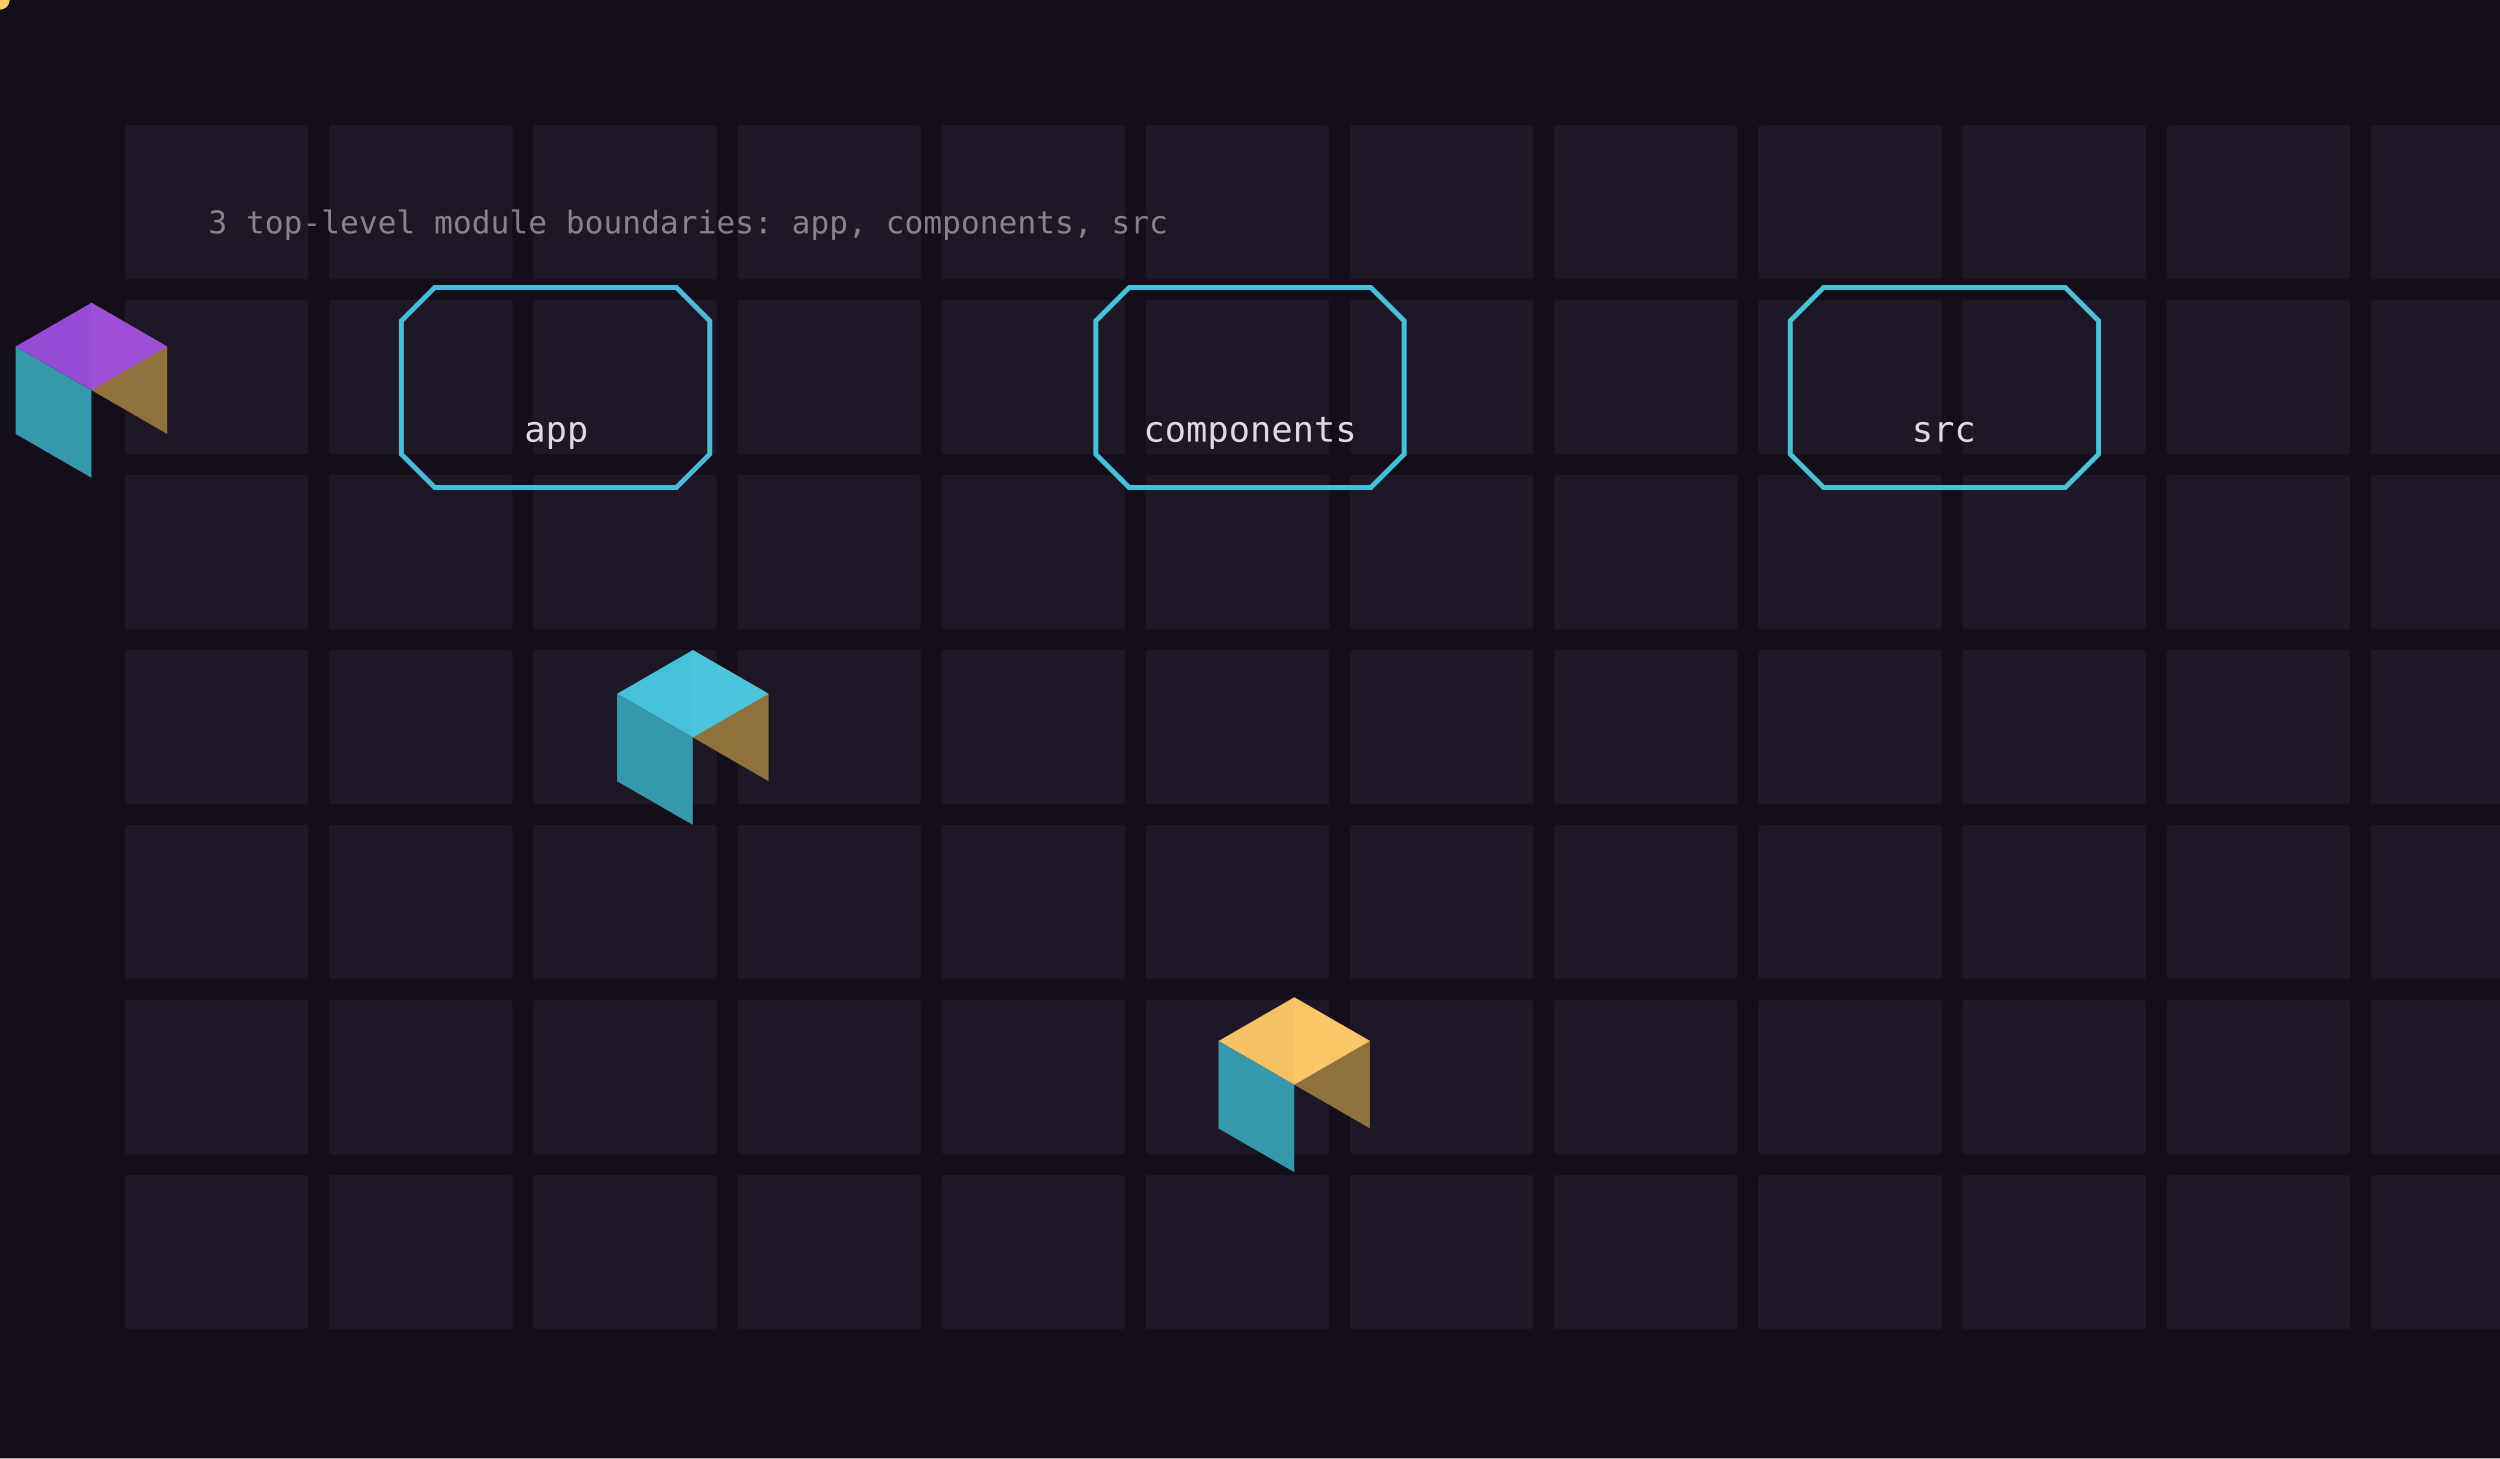
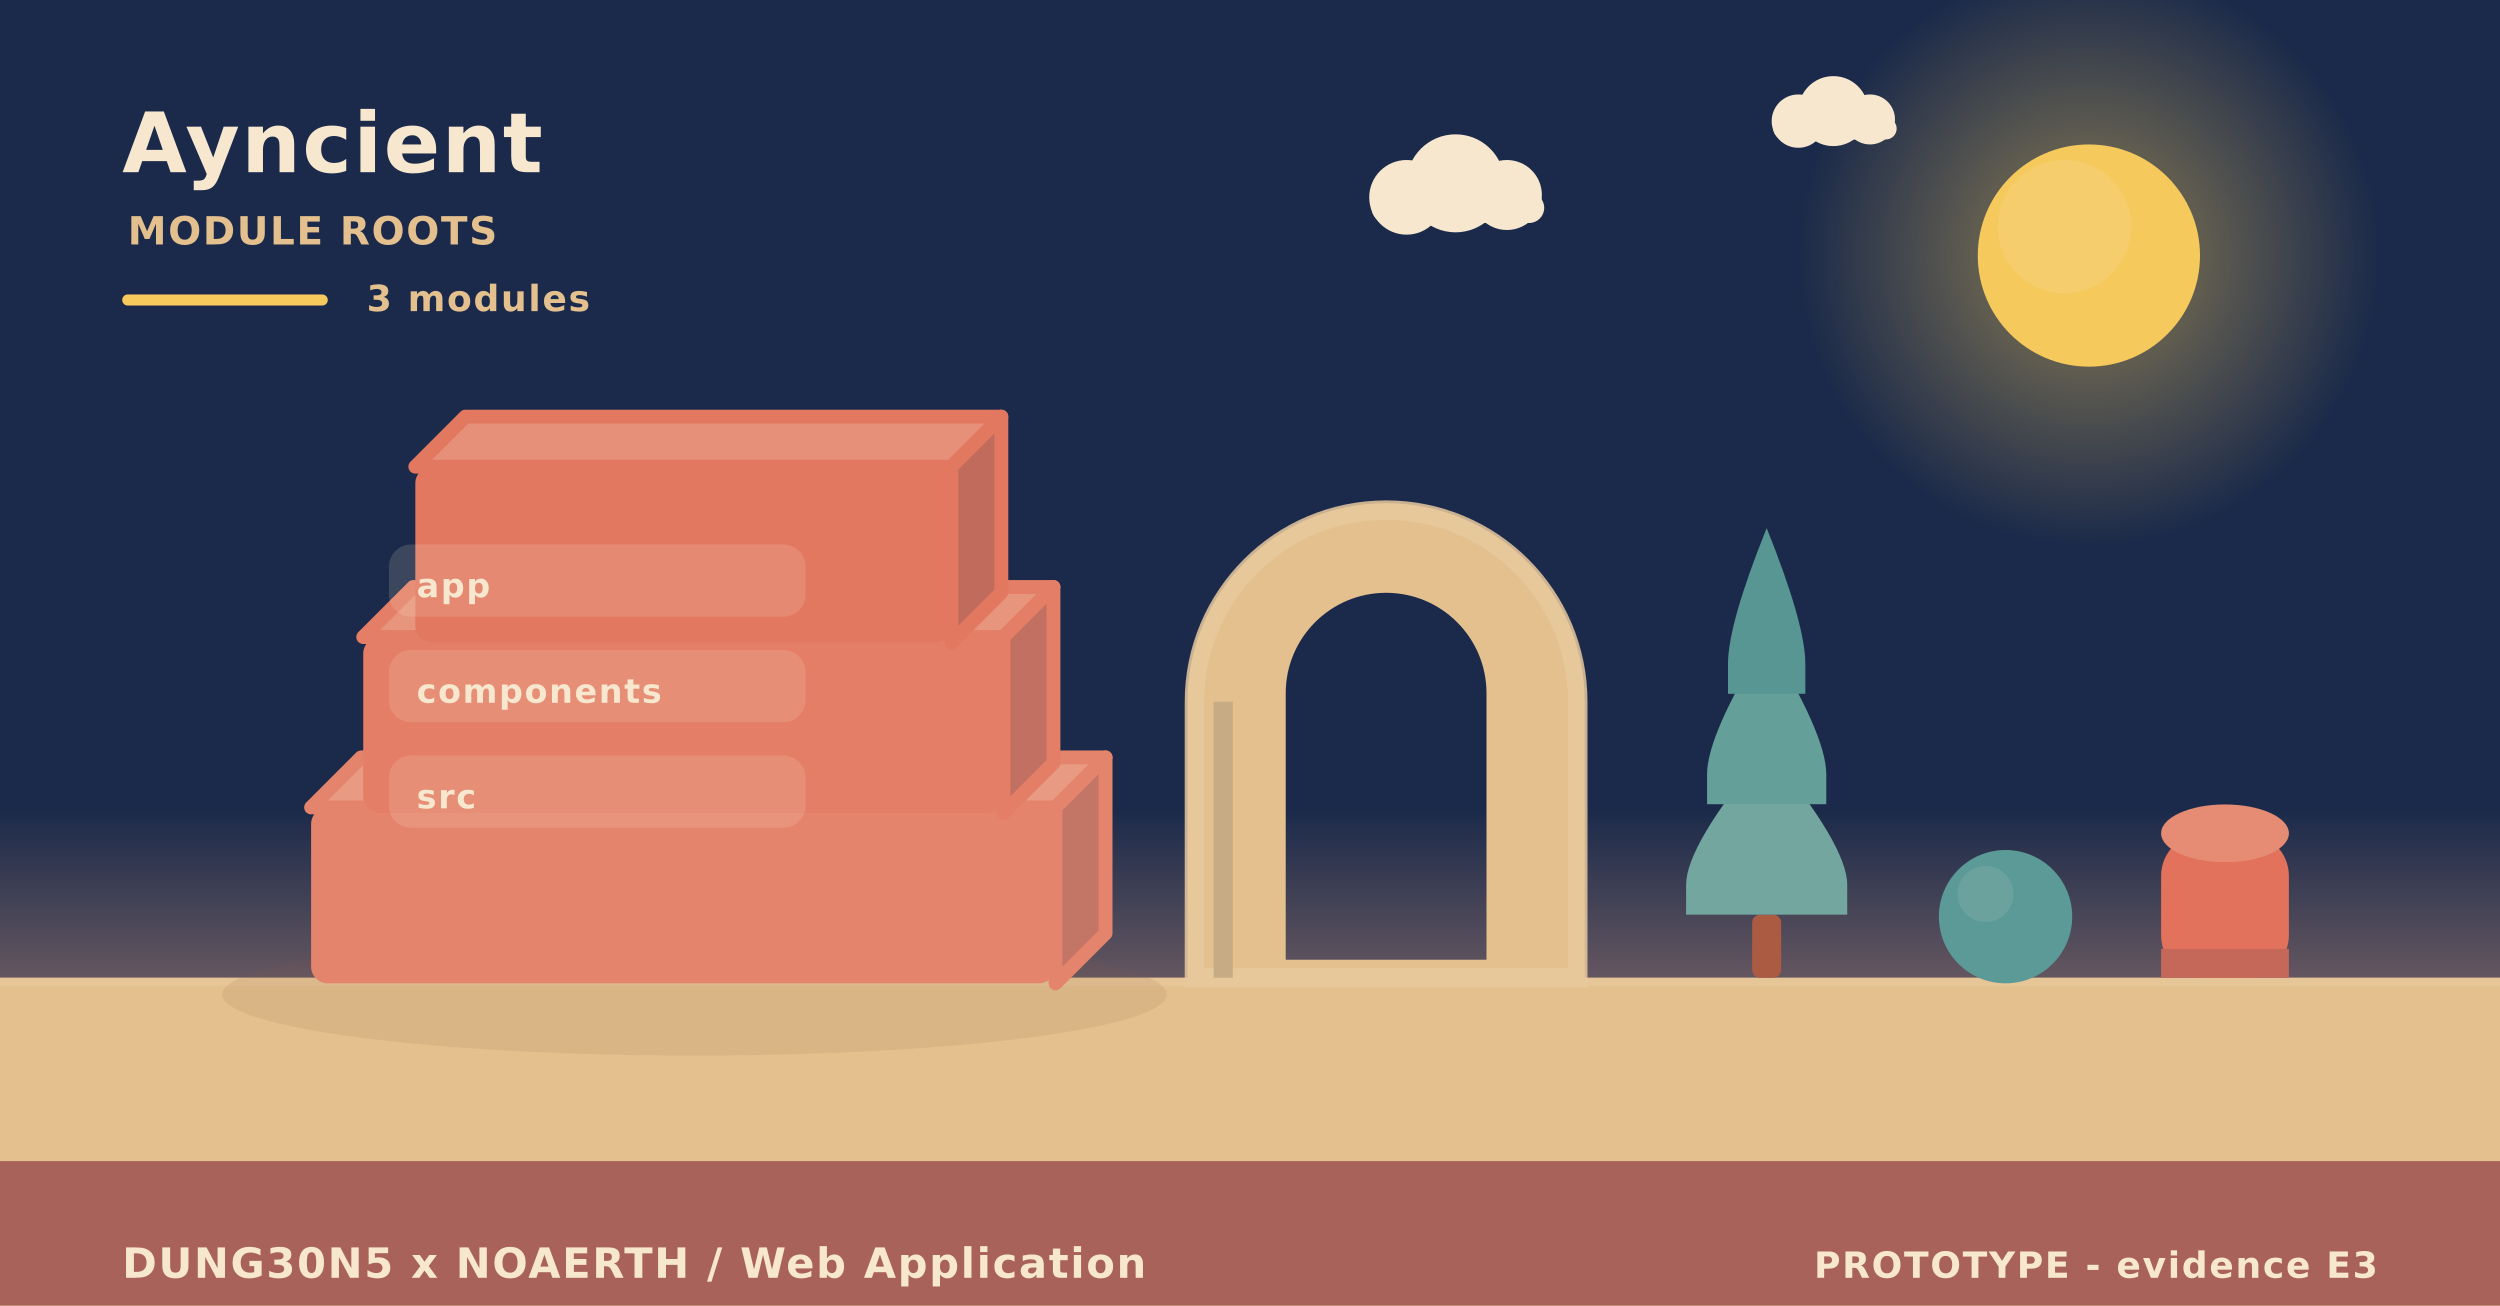
- <svg xmlns="http://www.w3.org/2000/svg" viewBox="0 0 1200 700" width="1200" height="700" role="img" aria-label="Ayncient architecture">
-   <rect width="1200" height="700" fill="#140d1a" />
-   <defs>
-     <linearGradient id="ga" x1="0" y1="0" x2="1" y2="1">
-       <stop offset="0%" stop-color="#9d4edd" />
-       <stop offset="100%" stop-color="#48cae4" />
-     </linearGradient>
-   </defs>
-   <rect x="60.00" y="60.00" width="88.00" height="74.00" rx="1.20" fill="#f4eef8" opacity="0.05" />
-   <rect x="158.00" y="60.00" width="88.00" height="74.00" rx="1.20" fill="#f4eef8" opacity="0.05" />
-   <rect x="256.00" y="60.00" width="88.00" height="74.00" rx="1.20" fill="#f4eef8" opacity="0.05" />
-   <rect x="354.00" y="60.00" width="88.00" height="74.00" rx="1.20" fill="#f4eef8" opacity="0.05" />
-   <rect x="452.00" y="60.00" width="88.00" height="74.00" rx="1.20" fill="#f4eef8" opacity="0.05" />
-   <rect x="550.00" y="60.00" width="88.00" height="74.00" rx="1.20" fill="#f4eef8" opacity="0.05" />
-   <rect x="648.00" y="60.00" width="88.00" height="74.00" rx="1.20" fill="#f4eef8" opacity="0.05" />
-   <rect x="746.00" y="60.00" width="88.00" height="74.00" rx="1.20" fill="#f4eef8" opacity="0.05" />
-   <rect x="844.00" y="60.00" width="88.00" height="74.00" rx="1.20" fill="#f4eef8" opacity="0.05" />
-   <rect x="942.00" y="60.00" width="88.00" height="74.00" rx="1.20" fill="#f4eef8" opacity="0.05" />
-   <rect x="1040.00" y="60.00" width="88.00" height="74.00" rx="1.20" fill="#f4eef8" opacity="0.05" />
-   <rect x="1138.00" y="60.00" width="88.00" height="74.00" rx="1.20" fill="#f4eef8" opacity="0.05" />
-   <rect x="60.00" y="144.00" width="88.00" height="74.00" rx="1.20" fill="#f4eef8" opacity="0.05" />
-   <rect x="158.00" y="144.00" width="88.00" height="74.00" rx="1.20" fill="#f4eef8" opacity="0.05" />
-   <rect x="256.00" y="144.00" width="88.00" height="74.00" rx="1.20" fill="#f4eef8" opacity="0.05" />
-   <rect x="354.00" y="144.00" width="88.00" height="74.00" rx="1.20" fill="#f4eef8" opacity="0.05" />
-   <rect x="452.00" y="144.00" width="88.00" height="74.00" rx="1.20" fill="#f4eef8" opacity="0.05" />
-   <rect x="550.00" y="144.00" width="88.00" height="74.00" rx="1.20" fill="#f4eef8" opacity="0.05" />
-   <rect x="648.00" y="144.00" width="88.00" height="74.00" rx="1.20" fill="#f4eef8" opacity="0.05" />
-   <rect x="746.00" y="144.00" width="88.00" height="74.00" rx="1.20" fill="#f4eef8" opacity="0.05" />
-   <rect x="844.00" y="144.00" width="88.00" height="74.00" rx="1.20" fill="#f4eef8" opacity="0.05" />
-   <rect x="942.00" y="144.00" width="88.00" height="74.00" rx="1.20" fill="#f4eef8" opacity="0.05" />
-   <rect x="1040.00" y="144.00" width="88.00" height="74.00" rx="1.20" fill="#f4eef8" opacity="0.05" />
-   <rect x="1138.00" y="144.00" width="88.00" height="74.00" rx="1.20" fill="#f4eef8" opacity="0.05" />
-   <rect x="60.00" y="228.00" width="88.00" height="74.00" rx="1.20" fill="#f4eef8" opacity="0.05" />
-   <rect x="158.00" y="228.00" width="88.00" height="74.00" rx="1.20" fill="#f4eef8" opacity="0.05" />
-   <rect x="256.00" y="228.00" width="88.00" height="74.00" rx="1.20" fill="#f4eef8" opacity="0.05" />
-   <rect x="354.00" y="228.00" width="88.00" height="74.00" rx="1.20" fill="#f4eef8" opacity="0.05" />
-   <rect x="452.00" y="228.00" width="88.00" height="74.00" rx="1.20" fill="#f4eef8" opacity="0.05" />
-   <rect x="550.00" y="228.00" width="88.00" height="74.00" rx="1.20" fill="#f4eef8" opacity="0.05" />
-   <rect x="648.00" y="228.00" width="88.00" height="74.00" rx="1.20" fill="#f4eef8" opacity="0.05" />
-   <rect x="746.00" y="228.00" width="88.00" height="74.00" rx="1.20" fill="#f4eef8" opacity="0.05" />
-   <rect x="844.00" y="228.00" width="88.00" height="74.00" rx="1.20" fill="#f4eef8" opacity="0.05" />
-   <rect x="942.00" y="228.00" width="88.00" height="74.00" rx="1.20" fill="#f4eef8" opacity="0.05" />
-   <rect x="1040.00" y="228.00" width="88.00" height="74.00" rx="1.20" fill="#f4eef8" opacity="0.05" />
-   <rect x="1138.00" y="228.00" width="88.00" height="74.00" rx="1.20" fill="#f4eef8" opacity="0.05" />
-   <rect x="60.00" y="312.00" width="88.00" height="74.00" rx="1.20" fill="#f4eef8" opacity="0.05" />
-   <rect x="158.00" y="312.00" width="88.00" height="74.00" rx="1.20" fill="#f4eef8" opacity="0.05" />
-   <rect x="256.00" y="312.00" width="88.00" height="74.00" rx="1.20" fill="#f4eef8" opacity="0.05" />
-   <rect x="354.00" y="312.00" width="88.00" height="74.00" rx="1.20" fill="#f4eef8" opacity="0.05" />
-   <rect x="452.00" y="312.00" width="88.00" height="74.00" rx="1.20" fill="#f4eef8" opacity="0.05" />
-   <rect x="550.00" y="312.00" width="88.00" height="74.00" rx="1.20" fill="#f4eef8" opacity="0.05" />
-   <rect x="648.00" y="312.00" width="88.00" height="74.00" rx="1.20" fill="#f4eef8" opacity="0.05" />
-   <rect x="746.00" y="312.00" width="88.00" height="74.00" rx="1.20" fill="#f4eef8" opacity="0.05" />
-   <rect x="844.00" y="312.00" width="88.00" height="74.00" rx="1.20" fill="#f4eef8" opacity="0.05" />
-   <rect x="942.00" y="312.00" width="88.00" height="74.00" rx="1.20" fill="#f4eef8" opacity="0.05" />
-   <rect x="1040.00" y="312.00" width="88.00" height="74.00" rx="1.20" fill="#f4eef8" opacity="0.05" />
-   <rect x="1138.00" y="312.00" width="88.00" height="74.00" rx="1.20" fill="#f4eef8" opacity="0.05" />
-   <rect x="60.00" y="396.00" width="88.00" height="74.00" rx="1.20" fill="#f4eef8" opacity="0.05" />
-   <rect x="158.00" y="396.00" width="88.00" height="74.00" rx="1.20" fill="#f4eef8" opacity="0.05" />
-   <rect x="256.00" y="396.00" width="88.00" height="74.00" rx="1.20" fill="#f4eef8" opacity="0.05" />
-   <rect x="354.00" y="396.00" width="88.00" height="74.00" rx="1.20" fill="#f4eef8" opacity="0.05" />
-   <rect x="452.00" y="396.00" width="88.00" height="74.00" rx="1.20" fill="#f4eef8" opacity="0.05" />
-   <rect x="550.00" y="396.00" width="88.00" height="74.00" rx="1.20" fill="#f4eef8" opacity="0.05" />
-   <rect x="648.00" y="396.00" width="88.00" height="74.00" rx="1.20" fill="#f4eef8" opacity="0.05" />
-   <rect x="746.00" y="396.00" width="88.00" height="74.00" rx="1.20" fill="#f4eef8" opacity="0.05" />
-   <rect x="844.00" y="396.00" width="88.00" height="74.00" rx="1.20" fill="#f4eef8" opacity="0.05" />
-   <rect x="942.00" y="396.00" width="88.00" height="74.00" rx="1.20" fill="#f4eef8" opacity="0.05" />
-   <rect x="1040.00" y="396.00" width="88.00" height="74.00" rx="1.20" fill="#f4eef8" opacity="0.05" />
-   <rect x="1138.00" y="396.00" width="88.00" height="74.00" rx="1.20" fill="#f4eef8" opacity="0.05" />
-   <rect x="60.00" y="480.00" width="88.00" height="74.00" rx="1.20" fill="#f4eef8" opacity="0.05" />
-   <rect x="158.00" y="480.00" width="88.00" height="74.00" rx="1.20" fill="#f4eef8" opacity="0.05" />
-   <rect x="256.00" y="480.00" width="88.00" height="74.00" rx="1.20" fill="#f4eef8" opacity="0.05" />
-   <rect x="354.00" y="480.00" width="88.00" height="74.00" rx="1.20" fill="#f4eef8" opacity="0.05" />
-   <rect x="452.00" y="480.00" width="88.00" height="74.00" rx="1.20" fill="#f4eef8" opacity="0.05" />
-   <rect x="550.00" y="480.00" width="88.00" height="74.00" rx="1.20" fill="#f4eef8" opacity="0.05" />
-   <rect x="648.00" y="480.00" width="88.00" height="74.00" rx="1.20" fill="#f4eef8" opacity="0.05" />
-   <rect x="746.00" y="480.00" width="88.00" height="74.00" rx="1.20" fill="#f4eef8" opacity="0.05" />
-   <rect x="844.00" y="480.00" width="88.00" height="74.00" rx="1.20" fill="#f4eef8" opacity="0.05" />
-   <rect x="942.00" y="480.00" width="88.00" height="74.00" rx="1.20" fill="#f4eef8" opacity="0.05" />
-   <rect x="1040.00" y="480.00" width="88.00" height="74.00" rx="1.20" fill="#f4eef8" opacity="0.05" />
-   <rect x="1138.00" y="480.00" width="88.00" height="74.00" rx="1.20" fill="#f4eef8" opacity="0.05" />
-   <rect x="60.00" y="564.00" width="88.00" height="74.00" rx="1.20" fill="#f4eef8" opacity="0.05" />
-   <rect x="158.00" y="564.00" width="88.00" height="74.00" rx="1.20" fill="#f4eef8" opacity="0.05" />
-   <rect x="256.00" y="564.00" width="88.00" height="74.00" rx="1.20" fill="#f4eef8" opacity="0.05" />
-   <rect x="354.00" y="564.00" width="88.00" height="74.00" rx="1.20" fill="#f4eef8" opacity="0.05" />
-   <rect x="452.00" y="564.00" width="88.00" height="74.00" rx="1.20" fill="#f4eef8" opacity="0.05" />
-   <rect x="550.00" y="564.00" width="88.00" height="74.00" rx="1.20" fill="#f4eef8" opacity="0.05" />
-   <rect x="648.00" y="564.00" width="88.00" height="74.00" rx="1.20" fill="#f4eef8" opacity="0.05" />
-   <rect x="746.00" y="564.00" width="88.00" height="74.00" rx="1.20" fill="#f4eef8" opacity="0.05" />
-   <rect x="844.00" y="564.00" width="88.00" height="74.00" rx="1.20" fill="#f4eef8" opacity="0.05" />
-   <rect x="942.00" y="564.00" width="88.00" height="74.00" rx="1.20" fill="#f4eef8" opacity="0.05" />
-   <rect x="1040.00" y="564.00" width="88.00" height="74.00" rx="1.20" fill="#f4eef8" opacity="0.05" />
-   <rect x="1138.00" y="564.00" width="88.00" height="74.00" rx="1.20" fill="#f4eef8" opacity="0.05" />
-   <path d="M208.67,138.00 H324.67 L340.67,154.00 V218.00 L324.67,234.00 H208.67 L192.67,218.00 V154.00 Z" fill="none" stroke="rgba(157,78,221,0.550)" stroke-width="1.80" opacity="0.90" />
-   <polygon points="43.88,187.33 80.25,208.33 80.25,166.33 43.88,145.33" fill="#94763d" opacity="0.95" />
-   <polygon points="7.51,208.33 43.88,229.33 43.88,187.33 7.51,166.33" fill="#389eb2" opacity="0.95" />
-   <polygon points="43.88,145.33 80.25,166.33 43.88,187.33 7.51,166.33" fill="#9d4edd" opacity="0.95" />
-   <text x="267" y="212" font-family="ui-monospace,Menlo,monospace" font-size="17" fill="rgba(244,238,248,0.900)" text-anchor="middle">app</text>
+ <svg xmlns="http://www.w3.org/2000/svg" width="900" height="470" viewBox="0 0 900 470" role="img" aria-label="Ayncient - how it is built">
+   <linearGradient id="skya" x1="0" y1="0" x2="0" y2="1">
+     <stop offset="0" stop-color="#1b2a4a" />
+     <stop offset="0.62" stop-color="#1b2a4a" />
+     <stop offset="1" stop-color="#f3ad8a" />
+   </linearGradient>
+   <rect width="900" height="470" fill="url(#skya)" />
+   <radialGradient id="suna">
+     <stop offset="0.35" stop-color="#f5c95c" stop-opacity="0.34" />
+     <stop offset="1" stop-color="#f5c95c" stop-opacity="0" />
+   </radialGradient>
+   <circle cx="752" cy="92" r="104" fill="url(#suna)" />
+   <circle cx="752" cy="92" r="40" fill="#f5c95c" />
+   <circle cx="743.2" cy="81.6" r="24" fill="#f5d27e" opacity="0.5" />
  <g>
-     <path d="M208.67,138.00 H324.67 L340.67,154.00 V218.00 L324.67,234.00 H208.67 L192.67,218.00 V154.00 Z" fill="none" stroke="#48cae4" stroke-width="2.40" opacity="0.90" />
-     <animate attributeName="opacity" values="0.25;1.0;0.25" dur="20.2s" begin="0.0s" repeatCount="indefinite" />
+     <circle cx="524" cy="66" r="17.64" fill="#f6e7ce" />
+     <circle cx="506.36" cy="71.04" r="13.44" fill="#f6e7ce" />
+     <circle cx="542.48" cy="70.2" r="12.6" fill="#f6e7ce" />
+     <rect x="493.76" y="69.36" width="62.16" height="10.92" rx="5.46" fill="#f6e7ce" />
+     <animateTransform attributeName="transform" type="translate" values="0 0;24 0;0 0" dur="36s" begin="0s" repeatCount="indefinite" />
  </g>
-   <g opacity="0.9">
-     <circle cx="0.00" cy="0.00" r="4.50" fill="#ffcb69" opacity="1.00" />
-     <animateTransform attributeName="transform" type="translate" values="266.67,184.00 600.00,184.00" dur="6.733s" begin="0.0s" repeatCount="indefinite" />
-     <animateTransform attributeName="transform" type="translate" values="600.00,184.00 266.67,184.00" dur="6.733s" begin="3.367s" repeatCount="indefinite" />
+   <g>
+     <circle cx="660" cy="40" r="12.6" fill="#f6e7ce" />
+     <circle cx="647.4" cy="43.6" r="9.6" fill="#f6e7ce" />
+     <circle cx="673.2" cy="43" r="9" fill="#f6e7ce" />
+     <rect x="638.4" y="42.4" width="44.4" height="7.8" rx="3.9" fill="#f6e7ce" />
+     <animateTransform attributeName="transform" type="translate" values="0 0;-18 0;0 0" dur="46s" begin="3s" repeatCount="indefinite" />
  </g>
-   <path d="M542.00,138.00 H658.00 L674.00,154.00 V218.00 L658.00,234.00 H542.00 L526.00,218.00 V154.00 Z" fill="none" stroke="rgba(72,202,228,0.550)" stroke-width="1.80" opacity="0.90" />
-   <polygon points="332.55,354.00 368.93,375.00 368.93,333.00 332.55,312.00" fill="#94763d" opacity="0.95" />
-   <polygon points="296.18,375.00 332.55,396.00 332.55,354.00 296.18,333.00" fill="#389eb2" opacity="0.95" />
-   <polygon points="332.55,312.00 368.93,333.00 332.55,354.00 296.18,333.00" fill="#48cae4" opacity="0.95" />
-   <text x="600" y="212" font-family="ui-monospace,Menlo,monospace" font-size="17" fill="rgba(244,238,248,0.900)" text-anchor="middle">components</text>
+   <rect x="0" y="352" width="900" height="118" fill="#e3c08d" />
+   <rect x="0" y="352" width="900" height="3" fill="#e6c596" />
+   <text x="44" y="62" font-family="Verdana,DejaVu Sans,sans-serif" font-size="30" font-weight="700" letter-spacing="0.6" fill="#f6e7ce" text-anchor="start">Ayncient</text>
+   <text x="46" y="88" font-family="Verdana,DejaVu Sans,sans-serif" font-size="14" font-weight="700" letter-spacing="0.6" fill="#e3c08d" text-anchor="start">MODULE ROOTS</text>
+   <rect x="44" y="106" width="74" height="4" rx="2" fill="#f5c95c" />
+   <text x="132" y="112" font-family="Verdana,DejaVu Sans,sans-serif" font-size="13" font-weight="700" letter-spacing="0.6" fill="#e3c08d" text-anchor="start">3 modules</text>
+   <ellipse cx="250" cy="358" rx="170" ry="22" fill="rgba(138,90,68,0.11)" />
+   <path d="M112,290.67 L380,290.67 L398,272.67 L130,272.67 Z" fill="#e99a82" stroke="#e5846c" stroke-width="5" stroke-linejoin="round" />
+   <path d="M380,290.67 L398,272.67 L398,336 L380,354 Z" fill="#c37566" stroke="#e5846c" stroke-width="5" stroke-linejoin="round" />
+   <rect x="112" y="290.67" width="268" height="63.33" rx="6" fill="#e5846c" />
+   <path d="M130.76,229.33 L361.24,229.33 L379.24,211.33 L148.76,211.33 Z" fill="#e8957d" stroke="#e47e66" stroke-width="5" stroke-linejoin="round" />
+   <path d="M361.24,229.33 L379.24,211.33 L379.24,274.67 L361.24,292.67 Z" fill="#c27061" stroke="#e47e66" stroke-width="5" stroke-linejoin="round" />
+   <rect x="130.76" y="229.33" width="230.48" height="63.33" rx="6" fill="#e47e66" />
+   <path d="M149.52,168 L342.48,168 L360.48,150 L167.52,150 Z" fill="#e79079" stroke="#e37861" stroke-width="5" stroke-linejoin="round" />
+   <path d="M342.48,168 L360.48,150 L360.48,213.33 L342.48,231.33 Z" fill="#c16b5d" stroke="#e37861" stroke-width="5" stroke-linejoin="round" />
+   <rect x="149.52" y="168" width="192.96" height="63.33" rx="6" fill="#e37861" />
+   <rect x="140" y="196" width="150" height="26" rx="8" fill="rgba(246,231,206,0.16)" opacity="0.94" />
  <g>
-     <path d="M542.00,138.00 H658.00 L674.00,154.00 V218.00 L658.00,234.00 H542.00 L526.00,218.00 V154.00 Z" fill="none" stroke="#48cae4" stroke-width="2.40" opacity="0.90" />
-     <animate attributeName="opacity" values="0.25;1.0;0.25" dur="20.2s" begin="0.45s" repeatCount="indefinite" />
+     <text x="150" y="215" font-family="Verdana,DejaVu Sans,sans-serif" font-size="12" font-weight="700" letter-spacing="0.6" fill="#f6e7ce" text-anchor="start">app</text>
+     <animateTransform attributeName="transform" type="translate" values="0 10;0 0" dur="0.7s" begin="0.3s" fill="freeze" />
  </g>
-   <g opacity="0.9">
-     <circle cx="0.00" cy="0.00" r="4.50" fill="#ffcb69" opacity="1.00" />
-     <animateTransform attributeName="transform" type="translate" values="600.00,184.00 933.33,184.00" dur="6.733s" begin="0.3s" repeatCount="indefinite" />
-     <animateTransform attributeName="transform" type="translate" values="933.33,184.00 600.00,184.00" dur="6.733s" begin="3.667s" repeatCount="indefinite" />
+   <rect x="140" y="234" width="150" height="26" rx="8" fill="rgba(246,231,206,0.16)" opacity="0.94" />
+   <g>
+     <text x="150" y="253" font-family="Verdana,DejaVu Sans,sans-serif" font-size="12" font-weight="700" letter-spacing="0.6" fill="#f6e7ce" text-anchor="start">components</text>
+     <animateTransform attributeName="transform" type="translate" values="0 10;0 0" dur="0.7s" begin="0.5s" fill="freeze" />
  </g>
-   <path d="M875.33,138.00 H991.33 L1007.33,154.00 V218.00 L991.33,234.00 H875.33 L859.33,218.00 V154.00 Z" fill="none" stroke="rgba(255,203,105,0.550)" stroke-width="1.80" opacity="0.90" />
-   <polygon points="621.23,520.67 657.60,541.67 657.60,499.67 621.23,478.67" fill="#94763d" opacity="0.95" />
-   <polygon points="584.86,541.67 621.23,562.67 621.23,520.67 584.86,499.67" fill="#389eb2" opacity="0.95" />
-   <polygon points="621.23,478.67 657.60,499.67 621.23,520.67 584.86,499.67" fill="#ffcb69" opacity="0.95" />
-   <text x="933" y="212" font-family="ui-monospace,Menlo,monospace" font-size="17" fill="rgba(244,238,248,0.900)" text-anchor="middle">src</text>
+   <rect x="140" y="272" width="150" height="26" rx="8" fill="rgba(246,231,206,0.16)" opacity="0.94" />
  <g>
-     <path d="M875.33,138.00 H991.33 L1007.33,154.00 V218.00 L991.33,234.00 H875.33 L859.33,218.00 V154.00 Z" fill="none" stroke="#48cae4" stroke-width="2.40" opacity="0.90" />
-     <animate attributeName="opacity" values="0.25;1.0;0.25" dur="20.2s" begin="0.9s" repeatCount="indefinite" />
+     <text x="150" y="291" font-family="Verdana,DejaVu Sans,sans-serif" font-size="12" font-weight="700" letter-spacing="0.6" fill="#f6e7ce" text-anchor="start">src</text>
+     <animateTransform attributeName="transform" type="translate" values="0 10;0 0" dur="0.7s" begin="0.7s" fill="freeze" />
  </g>
-   <g opacity="0.9">
-     <circle cx="0.00" cy="0.00" r="4.50" fill="#ffcb69" opacity="1.00" />
-     <animateTransform attributeName="transform" type="translate" values="933.33,184.00 933.33,184.00" dur="6.733s" begin="0.6s" repeatCount="indefinite" />
-     <animateTransform attributeName="transform" type="translate" values="933.33,184.00 933.33,184.00" dur="6.733s" begin="3.967s" repeatCount="indefinite" />
-   </g>
-   <text x="100" y="112" font-family="ui-monospace,Menlo,monospace" font-size="15" fill="rgba(244,238,248,0.500)">3 top-level module boundaries: app, components, src</text>
+   <path d="M430,352 L430,252.64 A69,69 0 0 1 568,252.64 L568,352 Z M460.36,348 L460.36,249.55 A38.64,38.64 0 0 1 537.64,249.55 L537.64,348 Z" fill="#e3c08d" fill-rule="evenodd" stroke="#e3c08d" stroke-width="5" stroke-linejoin="round" />
+   <path d="M430,352 L430,252.64 A69,69 0 0 1 568,252.64 L568,352 Z" fill="none" stroke="#e8c99d" stroke-width="7" stroke-linecap="round" opacity="0.85" />
+   <rect x="436.9" y="252.64" width="6.9" height="99.36" fill="#c7ab84" />
+   <rect x="630.78" y="329.28" width="10.44" height="22.72" rx="2.9" fill="#ac5b43" />
+   <path d="M636,269.64 Q607,304.23 607,318.54 Q607,329.28 607,329.28 L665,329.28 Q665,329.28 665,318.54 Q665,304.23 636,269.64 Z" fill="#74a6a0" />
+   <path d="M636,229.88 Q614.54,264.47 614.54,278.78 Q614.54,289.52 614.54,289.52 L657.46,289.52 Q657.46,289.52 657.46,278.78 Q657.46,264.47 636,229.88 Z" fill="#649f9a" />
+   <path d="M636,190.12 Q622.08,224.71 622.08,239.02 Q622.08,249.76 622.08,249.76 L649.92,249.76 Q649.92,249.76 649.92,239.02 Q649.92,224.71 636,190.12 Z" fill="#589694" />
+   <circle cx="722" cy="330" r="24" fill="#5b9a97" />
+   <circle cx="714.8" cy="321.84" r="10.08" fill="#7aa9a2" opacity="0.55" />
+   <rect x="778" y="300" width="46" height="52" rx="15.33" fill="#e2725b" />
+   <ellipse cx="801" cy="300" rx="23" ry="10.4" fill="#e68c74" />
+   <rect x="778" y="341.6" width="46" height="10.4" fill="#c66859" />
+   <rect x="0" y="418" width="900" height="52" rx="0" fill="#a65c56" opacity="0.94" />
+   <text x="44" y="460" font-family="Verdana,DejaVu Sans,sans-serif" font-size="15" font-weight="700" letter-spacing="0.6" fill="#f6e7ce" text-anchor="start">DUNG30N5 x NOAERTH  /  Web Application</text>
+   <text x="856" y="460" font-family="Verdana,DejaVu Sans,sans-serif" font-size="13" font-weight="700" letter-spacing="0.6" fill="#f6e7ce" text-anchor="end">PROTOTYPE  -  evidence E3</text>
</svg>
